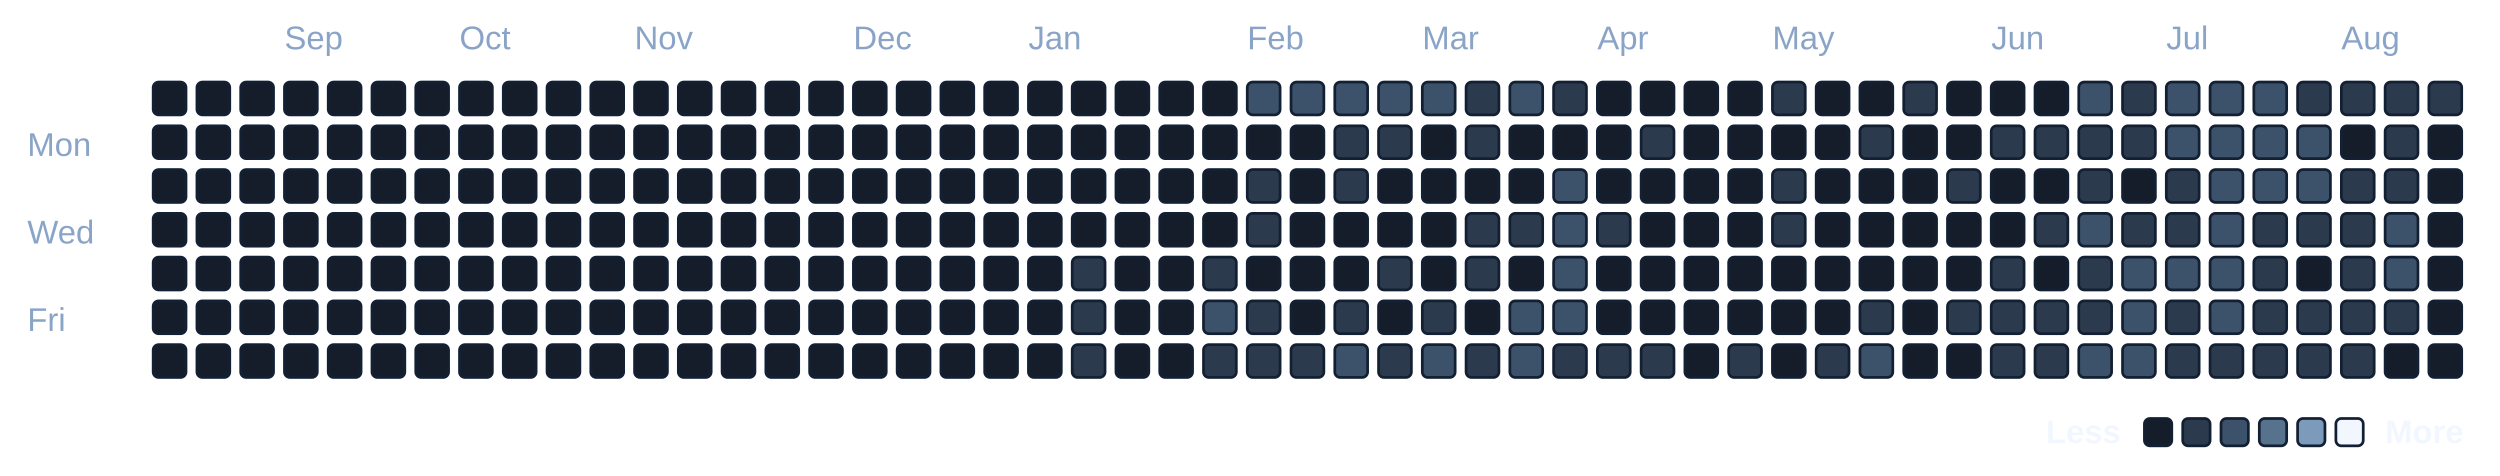
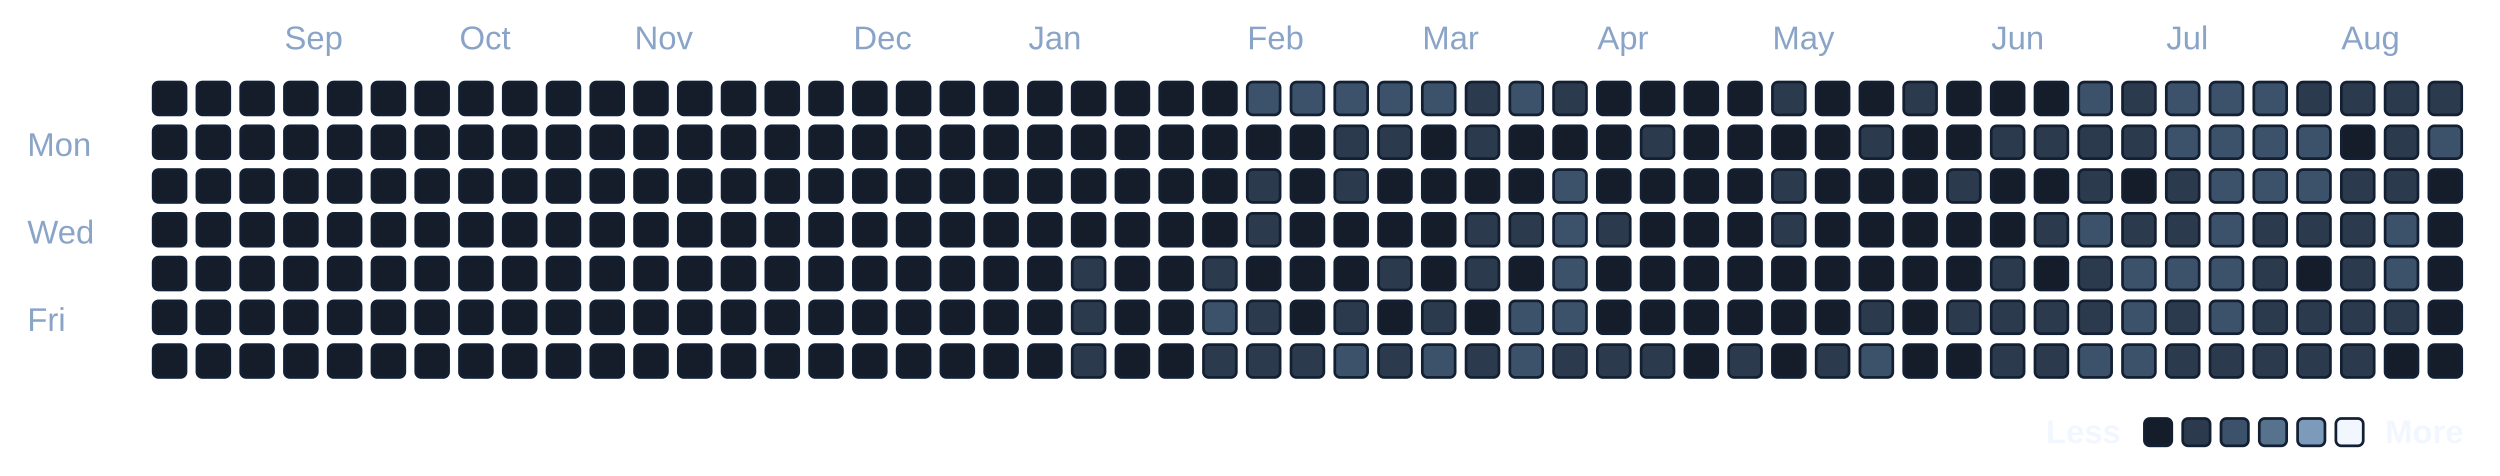
<svg xmlns="http://www.w3.org/2000/svg" baseProfile="tiny" height="174" version="1.2" width="914">
  <defs />
  <text fill="#8AA4C8" font-family="Segoe UI, Arial, sans-serif" font-size="12px" x="104" y="18">Sep</text>
  <text fill="#8AA4C8" font-family="Segoe UI, Arial, sans-serif" font-size="12px" x="168" y="18">Oct</text>
  <text fill="#8AA4C8" font-family="Segoe UI, Arial, sans-serif" font-size="12px" x="232" y="18">Nov</text>
  <text fill="#8AA4C8" font-family="Segoe UI, Arial, sans-serif" font-size="12px" x="312" y="18">Dec</text>
  <text fill="#8AA4C8" font-family="Segoe UI, Arial, sans-serif" font-size="12px" x="376" y="18">Jan</text>
  <text fill="#8AA4C8" font-family="Segoe UI, Arial, sans-serif" font-size="12px" x="456" y="18">Feb</text>
  <text fill="#8AA4C8" font-family="Segoe UI, Arial, sans-serif" font-size="12px" x="520" y="18">Mar</text>
  <text fill="#8AA4C8" font-family="Segoe UI, Arial, sans-serif" font-size="12px" x="584" y="18">Apr</text>
  <text fill="#8AA4C8" font-family="Segoe UI, Arial, sans-serif" font-size="12px" x="648" y="18">May</text>
  <text fill="#8AA4C8" font-family="Segoe UI, Arial, sans-serif" font-size="12px" x="728" y="18">Jun</text>
  <text fill="#8AA4C8" font-family="Segoe UI, Arial, sans-serif" font-size="12px" x="792" y="18">Jul</text>
  <text fill="#8AA4C8" font-family="Segoe UI, Arial, sans-serif" font-size="12px" x="856" y="18">Aug</text>
  <text fill="#8AA4C8" font-family="Segoe UI, Arial, sans-serif" font-size="12px" x="10" y="57">Mon</text>
  <text fill="#8AA4C8" font-family="Segoe UI, Arial, sans-serif" font-size="12px" x="10" y="89">Wed</text>
  <text fill="#8AA4C8" font-family="Segoe UI, Arial, sans-serif" font-size="12px" x="10" y="121">Fri</text>
  <rect fill="#151D2B" height="12" rx="2" ry="2" stroke="#132033" stroke-width="1" width="12" x="56" y="30" />
  <rect fill="#151D2B" height="12" rx="2" ry="2" stroke="#132033" stroke-width="1" width="12" x="56" y="46" />
  <rect fill="#151D2B" height="12" rx="2" ry="2" stroke="#132033" stroke-width="1" width="12" x="56" y="62" />
  <rect fill="#151D2B" height="12" rx="2" ry="2" stroke="#132033" stroke-width="1" width="12" x="56" y="78" />
  <rect fill="#151D2B" height="12" rx="2" ry="2" stroke="#132033" stroke-width="1" width="12" x="56" y="94" />
  <rect fill="#151D2B" height="12" rx="2" ry="2" stroke="#132033" stroke-width="1" width="12" x="56" y="110" />
  <rect fill="#151D2B" height="12" rx="2" ry="2" stroke="#132033" stroke-width="1" width="12" x="56" y="126" />
  <rect fill="#151D2B" height="12" rx="2" ry="2" stroke="#132033" stroke-width="1" width="12" x="72" y="30" />
  <rect fill="#151D2B" height="12" rx="2" ry="2" stroke="#132033" stroke-width="1" width="12" x="72" y="46" />
  <rect fill="#151D2B" height="12" rx="2" ry="2" stroke="#132033" stroke-width="1" width="12" x="72" y="62" />
  <rect fill="#151D2B" height="12" rx="2" ry="2" stroke="#132033" stroke-width="1" width="12" x="72" y="78" />
  <rect fill="#151D2B" height="12" rx="2" ry="2" stroke="#132033" stroke-width="1" width="12" x="72" y="94" />
  <rect fill="#151D2B" height="12" rx="2" ry="2" stroke="#132033" stroke-width="1" width="12" x="72" y="110" />
  <rect fill="#151D2B" height="12" rx="2" ry="2" stroke="#132033" stroke-width="1" width="12" x="72" y="126" />
  <rect fill="#151D2B" height="12" rx="2" ry="2" stroke="#132033" stroke-width="1" width="12" x="88" y="30" />
  <rect fill="#151D2B" height="12" rx="2" ry="2" stroke="#132033" stroke-width="1" width="12" x="88" y="46" />
  <rect fill="#151D2B" height="12" rx="2" ry="2" stroke="#132033" stroke-width="1" width="12" x="88" y="62" />
  <rect fill="#151D2B" height="12" rx="2" ry="2" stroke="#132033" stroke-width="1" width="12" x="88" y="78" />
  <rect fill="#151D2B" height="12" rx="2" ry="2" stroke="#132033" stroke-width="1" width="12" x="88" y="94" />
  <rect fill="#151D2B" height="12" rx="2" ry="2" stroke="#132033" stroke-width="1" width="12" x="88" y="110" />
  <rect fill="#151D2B" height="12" rx="2" ry="2" stroke="#132033" stroke-width="1" width="12" x="88" y="126" />
  <rect fill="#151D2B" height="12" rx="2" ry="2" stroke="#132033" stroke-width="1" width="12" x="104" y="30" />
  <rect fill="#151D2B" height="12" rx="2" ry="2" stroke="#132033" stroke-width="1" width="12" x="104" y="46" />
  <rect fill="#151D2B" height="12" rx="2" ry="2" stroke="#132033" stroke-width="1" width="12" x="104" y="62" />
  <rect fill="#151D2B" height="12" rx="2" ry="2" stroke="#132033" stroke-width="1" width="12" x="104" y="78" />
  <rect fill="#151D2B" height="12" rx="2" ry="2" stroke="#132033" stroke-width="1" width="12" x="104" y="94" />
  <rect fill="#151D2B" height="12" rx="2" ry="2" stroke="#132033" stroke-width="1" width="12" x="104" y="110" />
  <rect fill="#151D2B" height="12" rx="2" ry="2" stroke="#132033" stroke-width="1" width="12" x="104" y="126" />
  <rect fill="#151D2B" height="12" rx="2" ry="2" stroke="#132033" stroke-width="1" width="12" x="120" y="30" />
  <rect fill="#151D2B" height="12" rx="2" ry="2" stroke="#132033" stroke-width="1" width="12" x="120" y="46" />
  <rect fill="#151D2B" height="12" rx="2" ry="2" stroke="#132033" stroke-width="1" width="12" x="120" y="62" />
  <rect fill="#151D2B" height="12" rx="2" ry="2" stroke="#132033" stroke-width="1" width="12" x="120" y="78" />
  <rect fill="#151D2B" height="12" rx="2" ry="2" stroke="#132033" stroke-width="1" width="12" x="120" y="94" />
  <rect fill="#151D2B" height="12" rx="2" ry="2" stroke="#132033" stroke-width="1" width="12" x="120" y="110" />
  <rect fill="#151D2B" height="12" rx="2" ry="2" stroke="#132033" stroke-width="1" width="12" x="120" y="126" />
  <rect fill="#151D2B" height="12" rx="2" ry="2" stroke="#132033" stroke-width="1" width="12" x="136" y="30" />
  <rect fill="#151D2B" height="12" rx="2" ry="2" stroke="#132033" stroke-width="1" width="12" x="136" y="46" />
  <rect fill="#151D2B" height="12" rx="2" ry="2" stroke="#132033" stroke-width="1" width="12" x="136" y="62" />
  <rect fill="#151D2B" height="12" rx="2" ry="2" stroke="#132033" stroke-width="1" width="12" x="136" y="78" />
  <rect fill="#151D2B" height="12" rx="2" ry="2" stroke="#132033" stroke-width="1" width="12" x="136" y="94" />
  <rect fill="#151D2B" height="12" rx="2" ry="2" stroke="#132033" stroke-width="1" width="12" x="136" y="110" />
  <rect fill="#151D2B" height="12" rx="2" ry="2" stroke="#132033" stroke-width="1" width="12" x="136" y="126" />
  <rect fill="#151D2B" height="12" rx="2" ry="2" stroke="#132033" stroke-width="1" width="12" x="152" y="30" />
  <rect fill="#151D2B" height="12" rx="2" ry="2" stroke="#132033" stroke-width="1" width="12" x="152" y="46" />
  <rect fill="#151D2B" height="12" rx="2" ry="2" stroke="#132033" stroke-width="1" width="12" x="152" y="62" />
  <rect fill="#151D2B" height="12" rx="2" ry="2" stroke="#132033" stroke-width="1" width="12" x="152" y="78" />
  <rect fill="#151D2B" height="12" rx="2" ry="2" stroke="#132033" stroke-width="1" width="12" x="152" y="94" />
  <rect fill="#151D2B" height="12" rx="2" ry="2" stroke="#132033" stroke-width="1" width="12" x="152" y="110" />
  <rect fill="#151D2B" height="12" rx="2" ry="2" stroke="#132033" stroke-width="1" width="12" x="152" y="126" />
  <rect fill="#151D2B" height="12" rx="2" ry="2" stroke="#132033" stroke-width="1" width="12" x="168" y="30" />
  <rect fill="#151D2B" height="12" rx="2" ry="2" stroke="#132033" stroke-width="1" width="12" x="168" y="46" />
  <rect fill="#151D2B" height="12" rx="2" ry="2" stroke="#132033" stroke-width="1" width="12" x="168" y="62" />
  <rect fill="#151D2B" height="12" rx="2" ry="2" stroke="#132033" stroke-width="1" width="12" x="168" y="78" />
  <rect fill="#151D2B" height="12" rx="2" ry="2" stroke="#132033" stroke-width="1" width="12" x="168" y="94" />
  <rect fill="#151D2B" height="12" rx="2" ry="2" stroke="#132033" stroke-width="1" width="12" x="168" y="110" />
  <rect fill="#151D2B" height="12" rx="2" ry="2" stroke="#132033" stroke-width="1" width="12" x="168" y="126" />
  <rect fill="#151D2B" height="12" rx="2" ry="2" stroke="#132033" stroke-width="1" width="12" x="184" y="30" />
  <rect fill="#151D2B" height="12" rx="2" ry="2" stroke="#132033" stroke-width="1" width="12" x="184" y="46" />
  <rect fill="#151D2B" height="12" rx="2" ry="2" stroke="#132033" stroke-width="1" width="12" x="184" y="62" />
  <rect fill="#151D2B" height="12" rx="2" ry="2" stroke="#132033" stroke-width="1" width="12" x="184" y="78" />
  <rect fill="#151D2B" height="12" rx="2" ry="2" stroke="#132033" stroke-width="1" width="12" x="184" y="94" />
  <rect fill="#151D2B" height="12" rx="2" ry="2" stroke="#132033" stroke-width="1" width="12" x="184" y="110" />
  <rect fill="#151D2B" height="12" rx="2" ry="2" stroke="#132033" stroke-width="1" width="12" x="184" y="126" />
  <rect fill="#151D2B" height="12" rx="2" ry="2" stroke="#132033" stroke-width="1" width="12" x="200" y="30" />
  <rect fill="#151D2B" height="12" rx="2" ry="2" stroke="#132033" stroke-width="1" width="12" x="200" y="46" />
  <rect fill="#151D2B" height="12" rx="2" ry="2" stroke="#132033" stroke-width="1" width="12" x="200" y="62" />
  <rect fill="#151D2B" height="12" rx="2" ry="2" stroke="#132033" stroke-width="1" width="12" x="200" y="78" />
  <rect fill="#151D2B" height="12" rx="2" ry="2" stroke="#132033" stroke-width="1" width="12" x="200" y="94" />
  <rect fill="#151D2B" height="12" rx="2" ry="2" stroke="#132033" stroke-width="1" width="12" x="200" y="110" />
  <rect fill="#151D2B" height="12" rx="2" ry="2" stroke="#132033" stroke-width="1" width="12" x="200" y="126" />
  <rect fill="#151D2B" height="12" rx="2" ry="2" stroke="#132033" stroke-width="1" width="12" x="216" y="30" />
  <rect fill="#151D2B" height="12" rx="2" ry="2" stroke="#132033" stroke-width="1" width="12" x="216" y="46" />
  <rect fill="#151D2B" height="12" rx="2" ry="2" stroke="#132033" stroke-width="1" width="12" x="216" y="62" />
  <rect fill="#151D2B" height="12" rx="2" ry="2" stroke="#132033" stroke-width="1" width="12" x="216" y="78" />
  <rect fill="#151D2B" height="12" rx="2" ry="2" stroke="#132033" stroke-width="1" width="12" x="216" y="94" />
  <rect fill="#151D2B" height="12" rx="2" ry="2" stroke="#132033" stroke-width="1" width="12" x="216" y="110" />
  <rect fill="#151D2B" height="12" rx="2" ry="2" stroke="#132033" stroke-width="1" width="12" x="216" y="126" />
  <rect fill="#151D2B" height="12" rx="2" ry="2" stroke="#132033" stroke-width="1" width="12" x="232" y="30" />
  <rect fill="#151D2B" height="12" rx="2" ry="2" stroke="#132033" stroke-width="1" width="12" x="232" y="46" />
  <rect fill="#151D2B" height="12" rx="2" ry="2" stroke="#132033" stroke-width="1" width="12" x="232" y="62" />
  <rect fill="#151D2B" height="12" rx="2" ry="2" stroke="#132033" stroke-width="1" width="12" x="232" y="78" />
  <rect fill="#151D2B" height="12" rx="2" ry="2" stroke="#132033" stroke-width="1" width="12" x="232" y="94" />
  <rect fill="#151D2B" height="12" rx="2" ry="2" stroke="#132033" stroke-width="1" width="12" x="232" y="110" />
  <rect fill="#151D2B" height="12" rx="2" ry="2" stroke="#132033" stroke-width="1" width="12" x="232" y="126" />
  <rect fill="#151D2B" height="12" rx="2" ry="2" stroke="#132033" stroke-width="1" width="12" x="248" y="30" />
  <rect fill="#151D2B" height="12" rx="2" ry="2" stroke="#132033" stroke-width="1" width="12" x="248" y="46" />
  <rect fill="#151D2B" height="12" rx="2" ry="2" stroke="#132033" stroke-width="1" width="12" x="248" y="62" />
  <rect fill="#151D2B" height="12" rx="2" ry="2" stroke="#132033" stroke-width="1" width="12" x="248" y="78" />
  <rect fill="#151D2B" height="12" rx="2" ry="2" stroke="#132033" stroke-width="1" width="12" x="248" y="94" />
  <rect fill="#151D2B" height="12" rx="2" ry="2" stroke="#132033" stroke-width="1" width="12" x="248" y="110" />
  <rect fill="#151D2B" height="12" rx="2" ry="2" stroke="#132033" stroke-width="1" width="12" x="248" y="126" />
  <rect fill="#151D2B" height="12" rx="2" ry="2" stroke="#132033" stroke-width="1" width="12" x="264" y="30" />
  <rect fill="#151D2B" height="12" rx="2" ry="2" stroke="#132033" stroke-width="1" width="12" x="264" y="46" />
  <rect fill="#151D2B" height="12" rx="2" ry="2" stroke="#132033" stroke-width="1" width="12" x="264" y="62" />
  <rect fill="#151D2B" height="12" rx="2" ry="2" stroke="#132033" stroke-width="1" width="12" x="264" y="78" />
  <rect fill="#151D2B" height="12" rx="2" ry="2" stroke="#132033" stroke-width="1" width="12" x="264" y="94" />
  <rect fill="#151D2B" height="12" rx="2" ry="2" stroke="#132033" stroke-width="1" width="12" x="264" y="110" />
  <rect fill="#151D2B" height="12" rx="2" ry="2" stroke="#132033" stroke-width="1" width="12" x="264" y="126" />
  <rect fill="#151D2B" height="12" rx="2" ry="2" stroke="#132033" stroke-width="1" width="12" x="280" y="30" />
  <rect fill="#151D2B" height="12" rx="2" ry="2" stroke="#132033" stroke-width="1" width="12" x="280" y="46" />
  <rect fill="#151D2B" height="12" rx="2" ry="2" stroke="#132033" stroke-width="1" width="12" x="280" y="62" />
  <rect fill="#151D2B" height="12" rx="2" ry="2" stroke="#132033" stroke-width="1" width="12" x="280" y="78" />
  <rect fill="#151D2B" height="12" rx="2" ry="2" stroke="#132033" stroke-width="1" width="12" x="280" y="94" />
  <rect fill="#151D2B" height="12" rx="2" ry="2" stroke="#132033" stroke-width="1" width="12" x="280" y="110" />
  <rect fill="#151D2B" height="12" rx="2" ry="2" stroke="#132033" stroke-width="1" width="12" x="280" y="126" />
  <rect fill="#151D2B" height="12" rx="2" ry="2" stroke="#132033" stroke-width="1" width="12" x="296" y="30" />
  <rect fill="#151D2B" height="12" rx="2" ry="2" stroke="#132033" stroke-width="1" width="12" x="296" y="46" />
  <rect fill="#151D2B" height="12" rx="2" ry="2" stroke="#132033" stroke-width="1" width="12" x="296" y="62" />
  <rect fill="#151D2B" height="12" rx="2" ry="2" stroke="#132033" stroke-width="1" width="12" x="296" y="78" />
  <rect fill="#151D2B" height="12" rx="2" ry="2" stroke="#132033" stroke-width="1" width="12" x="296" y="94" />
  <rect fill="#151D2B" height="12" rx="2" ry="2" stroke="#132033" stroke-width="1" width="12" x="296" y="110" />
  <rect fill="#151D2B" height="12" rx="2" ry="2" stroke="#132033" stroke-width="1" width="12" x="296" y="126" />
  <rect fill="#151D2B" height="12" rx="2" ry="2" stroke="#132033" stroke-width="1" width="12" x="312" y="30" />
  <rect fill="#151D2B" height="12" rx="2" ry="2" stroke="#132033" stroke-width="1" width="12" x="312" y="46" />
  <rect fill="#151D2B" height="12" rx="2" ry="2" stroke="#132033" stroke-width="1" width="12" x="312" y="62" />
  <rect fill="#151D2B" height="12" rx="2" ry="2" stroke="#132033" stroke-width="1" width="12" x="312" y="78" />
  <rect fill="#151D2B" height="12" rx="2" ry="2" stroke="#132033" stroke-width="1" width="12" x="312" y="94" />
  <rect fill="#151D2B" height="12" rx="2" ry="2" stroke="#132033" stroke-width="1" width="12" x="312" y="110" />
  <rect fill="#151D2B" height="12" rx="2" ry="2" stroke="#132033" stroke-width="1" width="12" x="312" y="126" />
  <rect fill="#151D2B" height="12" rx="2" ry="2" stroke="#132033" stroke-width="1" width="12" x="328" y="30" />
  <rect fill="#151D2B" height="12" rx="2" ry="2" stroke="#132033" stroke-width="1" width="12" x="328" y="46" />
  <rect fill="#151D2B" height="12" rx="2" ry="2" stroke="#132033" stroke-width="1" width="12" x="328" y="62" />
  <rect fill="#151D2B" height="12" rx="2" ry="2" stroke="#132033" stroke-width="1" width="12" x="328" y="78" />
  <rect fill="#151D2B" height="12" rx="2" ry="2" stroke="#132033" stroke-width="1" width="12" x="328" y="94" />
  <rect fill="#151D2B" height="12" rx="2" ry="2" stroke="#132033" stroke-width="1" width="12" x="328" y="110" />
  <rect fill="#151D2B" height="12" rx="2" ry="2" stroke="#132033" stroke-width="1" width="12" x="328" y="126" />
  <rect fill="#151D2B" height="12" rx="2" ry="2" stroke="#132033" stroke-width="1" width="12" x="344" y="30" />
  <rect fill="#151D2B" height="12" rx="2" ry="2" stroke="#132033" stroke-width="1" width="12" x="344" y="46" />
  <rect fill="#151D2B" height="12" rx="2" ry="2" stroke="#132033" stroke-width="1" width="12" x="344" y="62" />
  <rect fill="#151D2B" height="12" rx="2" ry="2" stroke="#132033" stroke-width="1" width="12" x="344" y="78" />
  <rect fill="#151D2B" height="12" rx="2" ry="2" stroke="#132033" stroke-width="1" width="12" x="344" y="94" />
  <rect fill="#151D2B" height="12" rx="2" ry="2" stroke="#132033" stroke-width="1" width="12" x="344" y="110" />
  <rect fill="#151D2B" height="12" rx="2" ry="2" stroke="#132033" stroke-width="1" width="12" x="344" y="126" />
  <rect fill="#151D2B" height="12" rx="2" ry="2" stroke="#132033" stroke-width="1" width="12" x="360" y="30" />
  <rect fill="#151D2B" height="12" rx="2" ry="2" stroke="#132033" stroke-width="1" width="12" x="360" y="46" />
  <rect fill="#151D2B" height="12" rx="2" ry="2" stroke="#132033" stroke-width="1" width="12" x="360" y="62" />
  <rect fill="#151D2B" height="12" rx="2" ry="2" stroke="#132033" stroke-width="1" width="12" x="360" y="78" />
  <rect fill="#151D2B" height="12" rx="2" ry="2" stroke="#132033" stroke-width="1" width="12" x="360" y="94" />
  <rect fill="#151D2B" height="12" rx="2" ry="2" stroke="#132033" stroke-width="1" width="12" x="360" y="110" />
  <rect fill="#151D2B" height="12" rx="2" ry="2" stroke="#132033" stroke-width="1" width="12" x="360" y="126" />
  <rect fill="#151D2B" height="12" rx="2" ry="2" stroke="#132033" stroke-width="1" width="12" x="376" y="30" />
  <rect fill="#151D2B" height="12" rx="2" ry="2" stroke="#132033" stroke-width="1" width="12" x="376" y="46" />
  <rect fill="#151D2B" height="12" rx="2" ry="2" stroke="#132033" stroke-width="1" width="12" x="376" y="62" />
  <rect fill="#151D2B" height="12" rx="2" ry="2" stroke="#132033" stroke-width="1" width="12" x="376" y="78" />
  <rect fill="#151D2B" height="12" rx="2" ry="2" stroke="#132033" stroke-width="1" width="12" x="376" y="94" />
  <rect fill="#151D2B" height="12" rx="2" ry="2" stroke="#132033" stroke-width="1" width="12" x="376" y="110" />
  <rect fill="#151D2B" height="12" rx="2" ry="2" stroke="#132033" stroke-width="1" width="12" x="376" y="126" />
  <rect fill="#151D2B" height="12" rx="2" ry="2" stroke="#132033" stroke-width="1" width="12" x="392" y="30" />
  <rect fill="#151D2B" height="12" rx="2" ry="2" stroke="#132033" stroke-width="1" width="12" x="392" y="46" />
  <rect fill="#151D2B" height="12" rx="2" ry="2" stroke="#132033" stroke-width="1" width="12" x="392" y="62" />
  <rect fill="#151D2B" height="12" rx="2" ry="2" stroke="#132033" stroke-width="1" width="12" x="392" y="78" />
  <rect fill="#2B3A4C" height="12" rx="2" ry="2" stroke="#132033" stroke-width="1" width="12" x="392" y="94" />
  <rect fill="#2B3A4C" height="12" rx="2" ry="2" stroke="#132033" stroke-width="1" width="12" x="392" y="110" />
  <rect fill="#2B3A4C" height="12" rx="2" ry="2" stroke="#132033" stroke-width="1" width="12" x="392" y="126" />
  <rect fill="#151D2B" height="12" rx="2" ry="2" stroke="#132033" stroke-width="1" width="12" x="408" y="30" />
  <rect fill="#151D2B" height="12" rx="2" ry="2" stroke="#132033" stroke-width="1" width="12" x="408" y="46" />
  <rect fill="#151D2B" height="12" rx="2" ry="2" stroke="#132033" stroke-width="1" width="12" x="408" y="62" />
  <rect fill="#151D2B" height="12" rx="2" ry="2" stroke="#132033" stroke-width="1" width="12" x="408" y="78" />
  <rect fill="#151D2B" height="12" rx="2" ry="2" stroke="#132033" stroke-width="1" width="12" x="408" y="94" />
  <rect fill="#151D2B" height="12" rx="2" ry="2" stroke="#132033" stroke-width="1" width="12" x="408" y="110" />
  <rect fill="#151D2B" height="12" rx="2" ry="2" stroke="#132033" stroke-width="1" width="12" x="408" y="126" />
  <rect fill="#151D2B" height="12" rx="2" ry="2" stroke="#132033" stroke-width="1" width="12" x="424" y="30" />
  <rect fill="#151D2B" height="12" rx="2" ry="2" stroke="#132033" stroke-width="1" width="12" x="424" y="46" />
  <rect fill="#151D2B" height="12" rx="2" ry="2" stroke="#132033" stroke-width="1" width="12" x="424" y="62" />
  <rect fill="#151D2B" height="12" rx="2" ry="2" stroke="#132033" stroke-width="1" width="12" x="424" y="78" />
  <rect fill="#151D2B" height="12" rx="2" ry="2" stroke="#132033" stroke-width="1" width="12" x="424" y="94" />
  <rect fill="#151D2B" height="12" rx="2" ry="2" stroke="#132033" stroke-width="1" width="12" x="424" y="110" />
  <rect fill="#151D2B" height="12" rx="2" ry="2" stroke="#132033" stroke-width="1" width="12" x="424" y="126" />
  <rect fill="#151D2B" height="12" rx="2" ry="2" stroke="#132033" stroke-width="1" width="12" x="440" y="30" />
  <rect fill="#151D2B" height="12" rx="2" ry="2" stroke="#132033" stroke-width="1" width="12" x="440" y="46" />
  <rect fill="#151D2B" height="12" rx="2" ry="2" stroke="#132033" stroke-width="1" width="12" x="440" y="62" />
  <rect fill="#151D2B" height="12" rx="2" ry="2" stroke="#132033" stroke-width="1" width="12" x="440" y="78" />
  <rect fill="#2B3A4C" height="12" rx="2" ry="2" stroke="#132033" stroke-width="1" width="12" x="440" y="94" />
  <rect fill="#3C526A" height="12" rx="2" ry="2" stroke="#132033" stroke-width="1" width="12" x="440" y="110" />
  <rect fill="#2B3A4C" height="12" rx="2" ry="2" stroke="#132033" stroke-width="1" width="12" x="440" y="126" />
  <rect fill="#3C526A" height="12" rx="2" ry="2" stroke="#132033" stroke-width="1" width="12" x="456" y="30" />
  <rect fill="#151D2B" height="12" rx="2" ry="2" stroke="#132033" stroke-width="1" width="12" x="456" y="46" />
  <rect fill="#2B3A4C" height="12" rx="2" ry="2" stroke="#132033" stroke-width="1" width="12" x="456" y="62" />
  <rect fill="#2B3A4C" height="12" rx="2" ry="2" stroke="#132033" stroke-width="1" width="12" x="456" y="78" />
  <rect fill="#151D2B" height="12" rx="2" ry="2" stroke="#132033" stroke-width="1" width="12" x="456" y="94" />
  <rect fill="#2B3A4C" height="12" rx="2" ry="2" stroke="#132033" stroke-width="1" width="12" x="456" y="110" />
  <rect fill="#2B3A4C" height="12" rx="2" ry="2" stroke="#132033" stroke-width="1" width="12" x="456" y="126" />
  <rect fill="#3C526A" height="12" rx="2" ry="2" stroke="#132033" stroke-width="1" width="12" x="472" y="30" />
  <rect fill="#151D2B" height="12" rx="2" ry="2" stroke="#132033" stroke-width="1" width="12" x="472" y="46" />
  <rect fill="#151D2B" height="12" rx="2" ry="2" stroke="#132033" stroke-width="1" width="12" x="472" y="62" />
  <rect fill="#151D2B" height="12" rx="2" ry="2" stroke="#132033" stroke-width="1" width="12" x="472" y="78" />
  <rect fill="#151D2B" height="12" rx="2" ry="2" stroke="#132033" stroke-width="1" width="12" x="472" y="94" />
  <rect fill="#151D2B" height="12" rx="2" ry="2" stroke="#132033" stroke-width="1" width="12" x="472" y="110" />
  <rect fill="#2B3A4C" height="12" rx="2" ry="2" stroke="#132033" stroke-width="1" width="12" x="472" y="126" />
  <rect fill="#3C526A" height="12" rx="2" ry="2" stroke="#132033" stroke-width="1" width="12" x="488" y="30" />
  <rect fill="#2B3A4C" height="12" rx="2" ry="2" stroke="#132033" stroke-width="1" width="12" x="488" y="46" />
  <rect fill="#2B3A4C" height="12" rx="2" ry="2" stroke="#132033" stroke-width="1" width="12" x="488" y="62" />
  <rect fill="#151D2B" height="12" rx="2" ry="2" stroke="#132033" stroke-width="1" width="12" x="488" y="78" />
  <rect fill="#151D2B" height="12" rx="2" ry="2" stroke="#132033" stroke-width="1" width="12" x="488" y="94" />
  <rect fill="#2B3A4C" height="12" rx="2" ry="2" stroke="#132033" stroke-width="1" width="12" x="488" y="110" />
  <rect fill="#3C526A" height="12" rx="2" ry="2" stroke="#132033" stroke-width="1" width="12" x="488" y="126" />
  <rect fill="#3C526A" height="12" rx="2" ry="2" stroke="#132033" stroke-width="1" width="12" x="504" y="30" />
  <rect fill="#2B3A4C" height="12" rx="2" ry="2" stroke="#132033" stroke-width="1" width="12" x="504" y="46" />
  <rect fill="#151D2B" height="12" rx="2" ry="2" stroke="#132033" stroke-width="1" width="12" x="504" y="62" />
  <rect fill="#151D2B" height="12" rx="2" ry="2" stroke="#132033" stroke-width="1" width="12" x="504" y="78" />
  <rect fill="#2B3A4C" height="12" rx="2" ry="2" stroke="#132033" stroke-width="1" width="12" x="504" y="94" />
  <rect fill="#151D2B" height="12" rx="2" ry="2" stroke="#132033" stroke-width="1" width="12" x="504" y="110" />
  <rect fill="#2B3A4C" height="12" rx="2" ry="2" stroke="#132033" stroke-width="1" width="12" x="504" y="126" />
  <rect fill="#3C526A" height="12" rx="2" ry="2" stroke="#132033" stroke-width="1" width="12" x="520" y="30" />
  <rect fill="#151D2B" height="12" rx="2" ry="2" stroke="#132033" stroke-width="1" width="12" x="520" y="46" />
  <rect fill="#151D2B" height="12" rx="2" ry="2" stroke="#132033" stroke-width="1" width="12" x="520" y="62" />
  <rect fill="#151D2B" height="12" rx="2" ry="2" stroke="#132033" stroke-width="1" width="12" x="520" y="78" />
  <rect fill="#151D2B" height="12" rx="2" ry="2" stroke="#132033" stroke-width="1" width="12" x="520" y="94" />
  <rect fill="#2B3A4C" height="12" rx="2" ry="2" stroke="#132033" stroke-width="1" width="12" x="520" y="110" />
  <rect fill="#3C526A" height="12" rx="2" ry="2" stroke="#132033" stroke-width="1" width="12" x="520" y="126" />
  <rect fill="#2B3A4C" height="12" rx="2" ry="2" stroke="#132033" stroke-width="1" width="12" x="536" y="30" />
  <rect fill="#2B3A4C" height="12" rx="2" ry="2" stroke="#132033" stroke-width="1" width="12" x="536" y="46" />
  <rect fill="#151D2B" height="12" rx="2" ry="2" stroke="#132033" stroke-width="1" width="12" x="536" y="62" />
  <rect fill="#2B3A4C" height="12" rx="2" ry="2" stroke="#132033" stroke-width="1" width="12" x="536" y="78" />
  <rect fill="#2B3A4C" height="12" rx="2" ry="2" stroke="#132033" stroke-width="1" width="12" x="536" y="94" />
  <rect fill="#151D2B" height="12" rx="2" ry="2" stroke="#132033" stroke-width="1" width="12" x="536" y="110" />
  <rect fill="#2B3A4C" height="12" rx="2" ry="2" stroke="#132033" stroke-width="1" width="12" x="536" y="126" />
  <rect fill="#3C526A" height="12" rx="2" ry="2" stroke="#132033" stroke-width="1" width="12" x="552" y="30" />
  <rect fill="#151D2B" height="12" rx="2" ry="2" stroke="#132033" stroke-width="1" width="12" x="552" y="46" />
  <rect fill="#151D2B" height="12" rx="2" ry="2" stroke="#132033" stroke-width="1" width="12" x="552" y="62" />
  <rect fill="#2B3A4C" height="12" rx="2" ry="2" stroke="#132033" stroke-width="1" width="12" x="552" y="78" />
  <rect fill="#151D2B" height="12" rx="2" ry="2" stroke="#132033" stroke-width="1" width="12" x="552" y="94" />
  <rect fill="#3C526A" height="12" rx="2" ry="2" stroke="#132033" stroke-width="1" width="12" x="552" y="110" />
  <rect fill="#3C526A" height="12" rx="2" ry="2" stroke="#132033" stroke-width="1" width="12" x="552" y="126" />
  <rect fill="#2B3A4C" height="12" rx="2" ry="2" stroke="#132033" stroke-width="1" width="12" x="568" y="30" />
  <rect fill="#151D2B" height="12" rx="2" ry="2" stroke="#132033" stroke-width="1" width="12" x="568" y="46" />
  <rect fill="#3C526A" height="12" rx="2" ry="2" stroke="#132033" stroke-width="1" width="12" x="568" y="62" />
  <rect fill="#3C526A" height="12" rx="2" ry="2" stroke="#132033" stroke-width="1" width="12" x="568" y="78" />
  <rect fill="#3C526A" height="12" rx="2" ry="2" stroke="#132033" stroke-width="1" width="12" x="568" y="94" />
  <rect fill="#3C526A" height="12" rx="2" ry="2" stroke="#132033" stroke-width="1" width="12" x="568" y="110" />
  <rect fill="#2B3A4C" height="12" rx="2" ry="2" stroke="#132033" stroke-width="1" width="12" x="568" y="126" />
  <rect fill="#151D2B" height="12" rx="2" ry="2" stroke="#132033" stroke-width="1" width="12" x="584" y="30" />
  <rect fill="#151D2B" height="12" rx="2" ry="2" stroke="#132033" stroke-width="1" width="12" x="584" y="46" />
  <rect fill="#151D2B" height="12" rx="2" ry="2" stroke="#132033" stroke-width="1" width="12" x="584" y="62" />
  <rect fill="#2B3A4C" height="12" rx="2" ry="2" stroke="#132033" stroke-width="1" width="12" x="584" y="78" />
  <rect fill="#151D2B" height="12" rx="2" ry="2" stroke="#132033" stroke-width="1" width="12" x="584" y="94" />
  <rect fill="#151D2B" height="12" rx="2" ry="2" stroke="#132033" stroke-width="1" width="12" x="584" y="110" />
  <rect fill="#2B3A4C" height="12" rx="2" ry="2" stroke="#132033" stroke-width="1" width="12" x="584" y="126" />
  <rect fill="#151D2B" height="12" rx="2" ry="2" stroke="#132033" stroke-width="1" width="12" x="600" y="30" />
  <rect fill="#2B3A4C" height="12" rx="2" ry="2" stroke="#132033" stroke-width="1" width="12" x="600" y="46" />
  <rect fill="#151D2B" height="12" rx="2" ry="2" stroke="#132033" stroke-width="1" width="12" x="600" y="62" />
  <rect fill="#151D2B" height="12" rx="2" ry="2" stroke="#132033" stroke-width="1" width="12" x="600" y="78" />
  <rect fill="#151D2B" height="12" rx="2" ry="2" stroke="#132033" stroke-width="1" width="12" x="600" y="94" />
  <rect fill="#151D2B" height="12" rx="2" ry="2" stroke="#132033" stroke-width="1" width="12" x="600" y="110" />
  <rect fill="#2B3A4C" height="12" rx="2" ry="2" stroke="#132033" stroke-width="1" width="12" x="600" y="126" />
  <rect fill="#151D2B" height="12" rx="2" ry="2" stroke="#132033" stroke-width="1" width="12" x="616" y="30" />
  <rect fill="#151D2B" height="12" rx="2" ry="2" stroke="#132033" stroke-width="1" width="12" x="616" y="46" />
  <rect fill="#151D2B" height="12" rx="2" ry="2" stroke="#132033" stroke-width="1" width="12" x="616" y="62" />
  <rect fill="#151D2B" height="12" rx="2" ry="2" stroke="#132033" stroke-width="1" width="12" x="616" y="78" />
  <rect fill="#151D2B" height="12" rx="2" ry="2" stroke="#132033" stroke-width="1" width="12" x="616" y="94" />
  <rect fill="#151D2B" height="12" rx="2" ry="2" stroke="#132033" stroke-width="1" width="12" x="616" y="110" />
  <rect fill="#151D2B" height="12" rx="2" ry="2" stroke="#132033" stroke-width="1" width="12" x="616" y="126" />
  <rect fill="#151D2B" height="12" rx="2" ry="2" stroke="#132033" stroke-width="1" width="12" x="632" y="30" />
  <rect fill="#151D2B" height="12" rx="2" ry="2" stroke="#132033" stroke-width="1" width="12" x="632" y="46" />
  <rect fill="#151D2B" height="12" rx="2" ry="2" stroke="#132033" stroke-width="1" width="12" x="632" y="62" />
  <rect fill="#151D2B" height="12" rx="2" ry="2" stroke="#132033" stroke-width="1" width="12" x="632" y="78" />
  <rect fill="#151D2B" height="12" rx="2" ry="2" stroke="#132033" stroke-width="1" width="12" x="632" y="94" />
  <rect fill="#151D2B" height="12" rx="2" ry="2" stroke="#132033" stroke-width="1" width="12" x="632" y="110" />
  <rect fill="#2B3A4C" height="12" rx="2" ry="2" stroke="#132033" stroke-width="1" width="12" x="632" y="126" />
  <rect fill="#2B3A4C" height="12" rx="2" ry="2" stroke="#132033" stroke-width="1" width="12" x="648" y="30" />
  <rect fill="#151D2B" height="12" rx="2" ry="2" stroke="#132033" stroke-width="1" width="12" x="648" y="46" />
  <rect fill="#2B3A4C" height="12" rx="2" ry="2" stroke="#132033" stroke-width="1" width="12" x="648" y="62" />
  <rect fill="#2B3A4C" height="12" rx="2" ry="2" stroke="#132033" stroke-width="1" width="12" x="648" y="78" />
  <rect fill="#151D2B" height="12" rx="2" ry="2" stroke="#132033" stroke-width="1" width="12" x="648" y="94" />
  <rect fill="#151D2B" height="12" rx="2" ry="2" stroke="#132033" stroke-width="1" width="12" x="648" y="110" />
  <rect fill="#151D2B" height="12" rx="2" ry="2" stroke="#132033" stroke-width="1" width="12" x="648" y="126" />
  <rect fill="#151D2B" height="12" rx="2" ry="2" stroke="#132033" stroke-width="1" width="12" x="664" y="30" />
  <rect fill="#151D2B" height="12" rx="2" ry="2" stroke="#132033" stroke-width="1" width="12" x="664" y="46" />
  <rect fill="#151D2B" height="12" rx="2" ry="2" stroke="#132033" stroke-width="1" width="12" x="664" y="62" />
  <rect fill="#151D2B" height="12" rx="2" ry="2" stroke="#132033" stroke-width="1" width="12" x="664" y="78" />
  <rect fill="#151D2B" height="12" rx="2" ry="2" stroke="#132033" stroke-width="1" width="12" x="664" y="94" />
  <rect fill="#151D2B" height="12" rx="2" ry="2" stroke="#132033" stroke-width="1" width="12" x="664" y="110" />
  <rect fill="#2B3A4C" height="12" rx="2" ry="2" stroke="#132033" stroke-width="1" width="12" x="664" y="126" />
  <rect fill="#151D2B" height="12" rx="2" ry="2" stroke="#132033" stroke-width="1" width="12" x="680" y="30" />
  <rect fill="#2B3A4C" height="12" rx="2" ry="2" stroke="#132033" stroke-width="1" width="12" x="680" y="46" />
  <rect fill="#151D2B" height="12" rx="2" ry="2" stroke="#132033" stroke-width="1" width="12" x="680" y="62" />
  <rect fill="#151D2B" height="12" rx="2" ry="2" stroke="#132033" stroke-width="1" width="12" x="680" y="78" />
  <rect fill="#151D2B" height="12" rx="2" ry="2" stroke="#132033" stroke-width="1" width="12" x="680" y="94" />
  <rect fill="#2B3A4C" height="12" rx="2" ry="2" stroke="#132033" stroke-width="1" width="12" x="680" y="110" />
  <rect fill="#3C526A" height="12" rx="2" ry="2" stroke="#132033" stroke-width="1" width="12" x="680" y="126" />
  <rect fill="#2B3A4C" height="12" rx="2" ry="2" stroke="#132033" stroke-width="1" width="12" x="696" y="30" />
  <rect fill="#151D2B" height="12" rx="2" ry="2" stroke="#132033" stroke-width="1" width="12" x="696" y="46" />
  <rect fill="#151D2B" height="12" rx="2" ry="2" stroke="#132033" stroke-width="1" width="12" x="696" y="62" />
  <rect fill="#151D2B" height="12" rx="2" ry="2" stroke="#132033" stroke-width="1" width="12" x="696" y="78" />
  <rect fill="#151D2B" height="12" rx="2" ry="2" stroke="#132033" stroke-width="1" width="12" x="696" y="94" />
  <rect fill="#151D2B" height="12" rx="2" ry="2" stroke="#132033" stroke-width="1" width="12" x="696" y="110" />
  <rect fill="#151D2B" height="12" rx="2" ry="2" stroke="#132033" stroke-width="1" width="12" x="696" y="126" />
  <rect fill="#151D2B" height="12" rx="2" ry="2" stroke="#132033" stroke-width="1" width="12" x="712" y="30" />
  <rect fill="#151D2B" height="12" rx="2" ry="2" stroke="#132033" stroke-width="1" width="12" x="712" y="46" />
  <rect fill="#2B3A4C" height="12" rx="2" ry="2" stroke="#132033" stroke-width="1" width="12" x="712" y="62" />
  <rect fill="#151D2B" height="12" rx="2" ry="2" stroke="#132033" stroke-width="1" width="12" x="712" y="78" />
  <rect fill="#151D2B" height="12" rx="2" ry="2" stroke="#132033" stroke-width="1" width="12" x="712" y="94" />
  <rect fill="#2B3A4C" height="12" rx="2" ry="2" stroke="#132033" stroke-width="1" width="12" x="712" y="110" />
  <rect fill="#151D2B" height="12" rx="2" ry="2" stroke="#132033" stroke-width="1" width="12" x="712" y="126" />
  <rect fill="#151D2B" height="12" rx="2" ry="2" stroke="#132033" stroke-width="1" width="12" x="728" y="30" />
  <rect fill="#2B3A4C" height="12" rx="2" ry="2" stroke="#132033" stroke-width="1" width="12" x="728" y="46" />
  <rect fill="#151D2B" height="12" rx="2" ry="2" stroke="#132033" stroke-width="1" width="12" x="728" y="62" />
  <rect fill="#151D2B" height="12" rx="2" ry="2" stroke="#132033" stroke-width="1" width="12" x="728" y="78" />
  <rect fill="#2B3A4C" height="12" rx="2" ry="2" stroke="#132033" stroke-width="1" width="12" x="728" y="94" />
  <rect fill="#2B3A4C" height="12" rx="2" ry="2" stroke="#132033" stroke-width="1" width="12" x="728" y="110" />
  <rect fill="#2B3A4C" height="12" rx="2" ry="2" stroke="#132033" stroke-width="1" width="12" x="728" y="126" />
  <rect fill="#151D2B" height="12" rx="2" ry="2" stroke="#132033" stroke-width="1" width="12" x="744" y="30" />
  <rect fill="#2B3A4C" height="12" rx="2" ry="2" stroke="#132033" stroke-width="1" width="12" x="744" y="46" />
  <rect fill="#151D2B" height="12" rx="2" ry="2" stroke="#132033" stroke-width="1" width="12" x="744" y="62" />
  <rect fill="#2B3A4C" height="12" rx="2" ry="2" stroke="#132033" stroke-width="1" width="12" x="744" y="78" />
  <rect fill="#151D2B" height="12" rx="2" ry="2" stroke="#132033" stroke-width="1" width="12" x="744" y="94" />
  <rect fill="#2B3A4C" height="12" rx="2" ry="2" stroke="#132033" stroke-width="1" width="12" x="744" y="110" />
  <rect fill="#2B3A4C" height="12" rx="2" ry="2" stroke="#132033" stroke-width="1" width="12" x="744" y="126" />
  <rect fill="#3C526A" height="12" rx="2" ry="2" stroke="#132033" stroke-width="1" width="12" x="760" y="30" />
  <rect fill="#2B3A4C" height="12" rx="2" ry="2" stroke="#132033" stroke-width="1" width="12" x="760" y="46" />
  <rect fill="#2B3A4C" height="12" rx="2" ry="2" stroke="#132033" stroke-width="1" width="12" x="760" y="62" />
  <rect fill="#3C526A" height="12" rx="2" ry="2" stroke="#132033" stroke-width="1" width="12" x="760" y="78" />
  <rect fill="#2B3A4C" height="12" rx="2" ry="2" stroke="#132033" stroke-width="1" width="12" x="760" y="94" />
  <rect fill="#2B3A4C" height="12" rx="2" ry="2" stroke="#132033" stroke-width="1" width="12" x="760" y="110" />
  <rect fill="#3C526A" height="12" rx="2" ry="2" stroke="#132033" stroke-width="1" width="12" x="760" y="126" />
  <rect fill="#2B3A4C" height="12" rx="2" ry="2" stroke="#132033" stroke-width="1" width="12" x="776" y="30" />
  <rect fill="#2B3A4C" height="12" rx="2" ry="2" stroke="#132033" stroke-width="1" width="12" x="776" y="46" />
  <rect fill="#151D2B" height="12" rx="2" ry="2" stroke="#132033" stroke-width="1" width="12" x="776" y="62" />
  <rect fill="#2B3A4C" height="12" rx="2" ry="2" stroke="#132033" stroke-width="1" width="12" x="776" y="78" />
  <rect fill="#3C526A" height="12" rx="2" ry="2" stroke="#132033" stroke-width="1" width="12" x="776" y="94" />
  <rect fill="#3C526A" height="12" rx="2" ry="2" stroke="#132033" stroke-width="1" width="12" x="776" y="110" />
  <rect fill="#3C526A" height="12" rx="2" ry="2" stroke="#132033" stroke-width="1" width="12" x="776" y="126" />
  <rect fill="#3C526A" height="12" rx="2" ry="2" stroke="#132033" stroke-width="1" width="12" x="792" y="30" />
  <rect fill="#3C526A" height="12" rx="2" ry="2" stroke="#132033" stroke-width="1" width="12" x="792" y="46" />
  <rect fill="#2B3A4C" height="12" rx="2" ry="2" stroke="#132033" stroke-width="1" width="12" x="792" y="62" />
  <rect fill="#2B3A4C" height="12" rx="2" ry="2" stroke="#132033" stroke-width="1" width="12" x="792" y="78" />
  <rect fill="#3C526A" height="12" rx="2" ry="2" stroke="#132033" stroke-width="1" width="12" x="792" y="94" />
  <rect fill="#2B3A4C" height="12" rx="2" ry="2" stroke="#132033" stroke-width="1" width="12" x="792" y="110" />
  <rect fill="#2B3A4C" height="12" rx="2" ry="2" stroke="#132033" stroke-width="1" width="12" x="792" y="126" />
  <rect fill="#3C526A" height="12" rx="2" ry="2" stroke="#132033" stroke-width="1" width="12" x="808" y="30" />
  <rect fill="#3C526A" height="12" rx="2" ry="2" stroke="#132033" stroke-width="1" width="12" x="808" y="46" />
  <rect fill="#3C526A" height="12" rx="2" ry="2" stroke="#132033" stroke-width="1" width="12" x="808" y="62" />
  <rect fill="#3C526A" height="12" rx="2" ry="2" stroke="#132033" stroke-width="1" width="12" x="808" y="78" />
  <rect fill="#3C526A" height="12" rx="2" ry="2" stroke="#132033" stroke-width="1" width="12" x="808" y="94" />
  <rect fill="#3C526A" height="12" rx="2" ry="2" stroke="#132033" stroke-width="1" width="12" x="808" y="110" />
  <rect fill="#2B3A4C" height="12" rx="2" ry="2" stroke="#132033" stroke-width="1" width="12" x="808" y="126" />
  <rect fill="#3C526A" height="12" rx="2" ry="2" stroke="#132033" stroke-width="1" width="12" x="824" y="30" />
  <rect fill="#3C526A" height="12" rx="2" ry="2" stroke="#132033" stroke-width="1" width="12" x="824" y="46" />
  <rect fill="#3C526A" height="12" rx="2" ry="2" stroke="#132033" stroke-width="1" width="12" x="824" y="62" />
  <rect fill="#2B3A4C" height="12" rx="2" ry="2" stroke="#132033" stroke-width="1" width="12" x="824" y="78" />
  <rect fill="#2B3A4C" height="12" rx="2" ry="2" stroke="#132033" stroke-width="1" width="12" x="824" y="94" />
  <rect fill="#2B3A4C" height="12" rx="2" ry="2" stroke="#132033" stroke-width="1" width="12" x="824" y="110" />
  <rect fill="#2B3A4C" height="12" rx="2" ry="2" stroke="#132033" stroke-width="1" width="12" x="824" y="126" />
  <rect fill="#2B3A4C" height="12" rx="2" ry="2" stroke="#132033" stroke-width="1" width="12" x="840" y="30" />
  <rect fill="#3C526A" height="12" rx="2" ry="2" stroke="#132033" stroke-width="1" width="12" x="840" y="46" />
  <rect fill="#3C526A" height="12" rx="2" ry="2" stroke="#132033" stroke-width="1" width="12" x="840" y="62" />
  <rect fill="#2B3A4C" height="12" rx="2" ry="2" stroke="#132033" stroke-width="1" width="12" x="840" y="78" />
  <rect fill="#151D2B" height="12" rx="2" ry="2" stroke="#132033" stroke-width="1" width="12" x="840" y="94" />
  <rect fill="#2B3A4C" height="12" rx="2" ry="2" stroke="#132033" stroke-width="1" width="12" x="840" y="110" />
  <rect fill="#2B3A4C" height="12" rx="2" ry="2" stroke="#132033" stroke-width="1" width="12" x="840" y="126" />
  <rect fill="#2B3A4C" height="12" rx="2" ry="2" stroke="#132033" stroke-width="1" width="12" x="856" y="30" />
  <rect fill="#151D2B" height="12" rx="2" ry="2" stroke="#132033" stroke-width="1" width="12" x="856" y="46" />
  <rect fill="#2B3A4C" height="12" rx="2" ry="2" stroke="#132033" stroke-width="1" width="12" x="856" y="62" />
  <rect fill="#2B3A4C" height="12" rx="2" ry="2" stroke="#132033" stroke-width="1" width="12" x="856" y="78" />
  <rect fill="#2B3A4C" height="12" rx="2" ry="2" stroke="#132033" stroke-width="1" width="12" x="856" y="94" />
  <rect fill="#2B3A4C" height="12" rx="2" ry="2" stroke="#132033" stroke-width="1" width="12" x="856" y="110" />
  <rect fill="#2B3A4C" height="12" rx="2" ry="2" stroke="#132033" stroke-width="1" width="12" x="856" y="126" />
  <rect fill="#2B3A4C" height="12" rx="2" ry="2" stroke="#132033" stroke-width="1" width="12" x="872" y="30" />
  <rect fill="#2B3A4C" height="12" rx="2" ry="2" stroke="#132033" stroke-width="1" width="12" x="872" y="46" />
  <rect fill="#2B3A4C" height="12" rx="2" ry="2" stroke="#132033" stroke-width="1" width="12" x="872" y="62" />
  <rect fill="#3C526A" height="12" rx="2" ry="2" stroke="#132033" stroke-width="1" width="12" x="872" y="78" />
  <rect fill="#3C526A" height="12" rx="2" ry="2" stroke="#132033" stroke-width="1" width="12" x="872" y="94" />
  <rect fill="#2B3A4C" height="12" rx="2" ry="2" stroke="#132033" stroke-width="1" width="12" x="872" y="110" />
  <rect fill="#151D2B" height="12" rx="2" ry="2" stroke="#132033" stroke-width="1" width="12" x="872" y="126" />
  <rect fill="#2B3A4C" height="12" rx="2" ry="2" stroke="#132033" stroke-width="1" width="12" x="888" y="30" />
-   <rect fill="#151D2B" height="12" rx="2" ry="2" stroke="#132033" stroke-width="1" width="12" x="888" y="46" />
+   <rect fill="#3C526A" height="12" rx="2" ry="2" stroke="#132033" stroke-width="1" width="12" x="888" y="46" />
  <rect fill="#151D2B" height="12" rx="2" ry="2" stroke="#132033" stroke-width="1" width="12" x="888" y="62" />
  <rect fill="#151D2B" height="12" rx="2" ry="2" stroke="#132033" stroke-width="1" width="12" x="888" y="78" />
  <rect fill="#151D2B" height="12" rx="2" ry="2" stroke="#132033" stroke-width="1" width="12" x="888" y="94" />
  <rect fill="#151D2B" height="12" rx="2" ry="2" stroke="#132033" stroke-width="1" width="12" x="888" y="110" />
  <rect fill="#151D2B" height="12" rx="2" ry="2" stroke="#132033" stroke-width="1" width="12" x="888" y="126" />
  <text fill="#F2F7FF" font-family="Segoe UI, Arial, sans-serif" font-size="12px" font-weight="600" x="748" y="162">Less</text>
  <rect fill="#151D2B" height="10" rx="2" ry="2" stroke="#132033" stroke-width="1" width="10" x="784" y="153" />
  <rect fill="#2B3A4C" height="10" rx="2" ry="2" stroke="#132033" stroke-width="1" width="10" x="798" y="153" />
  <rect fill="#3C526A" height="10" rx="2" ry="2" stroke="#132033" stroke-width="1" width="10" x="812" y="153" />
  <rect fill="#56728D" height="10" rx="2" ry="2" stroke="#132033" stroke-width="1" width="10" x="826" y="153" />
  <rect fill="#7C9AB9" height="10" rx="2" ry="2" stroke="#132033" stroke-width="1" width="10" x="840" y="153" />
  <rect fill="#F2F7FF" height="10" rx="2" ry="2" stroke="#132033" stroke-width="1" width="10" x="854" y="153" />
  <text fill="#F2F7FF" font-family="Segoe UI, Arial, sans-serif" font-size="12px" font-weight="600" x="872" y="162">More</text>
</svg>
